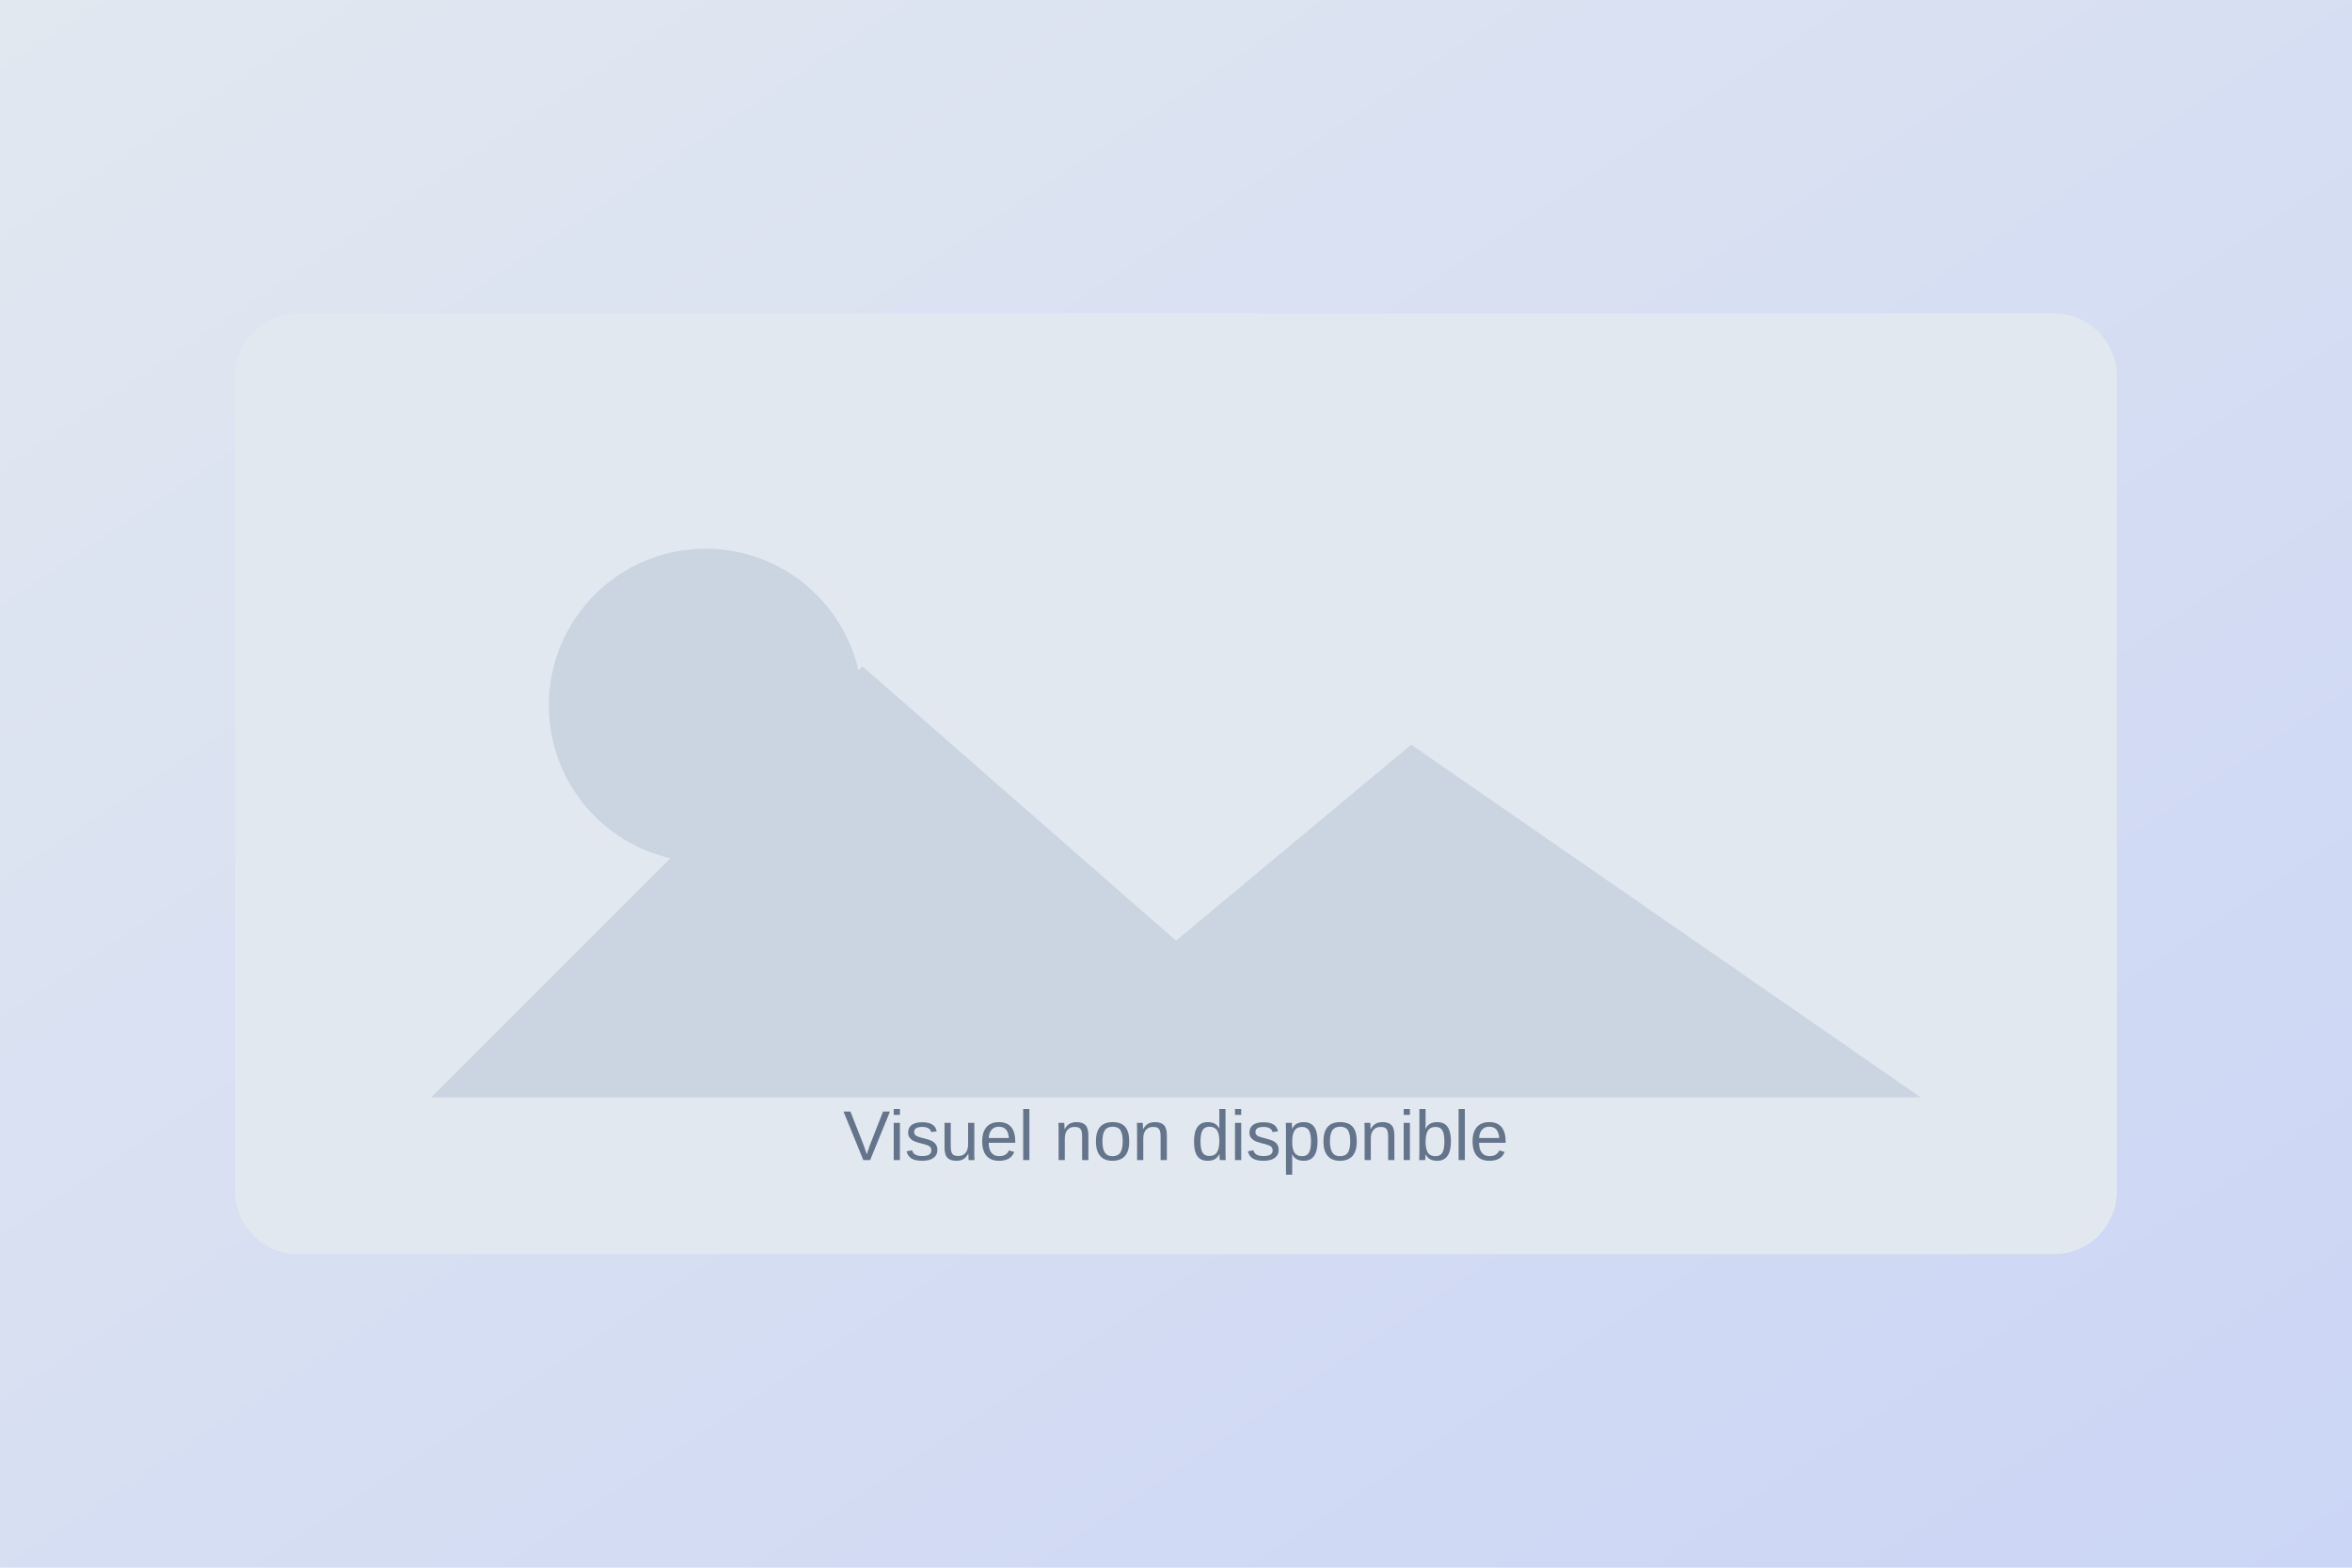
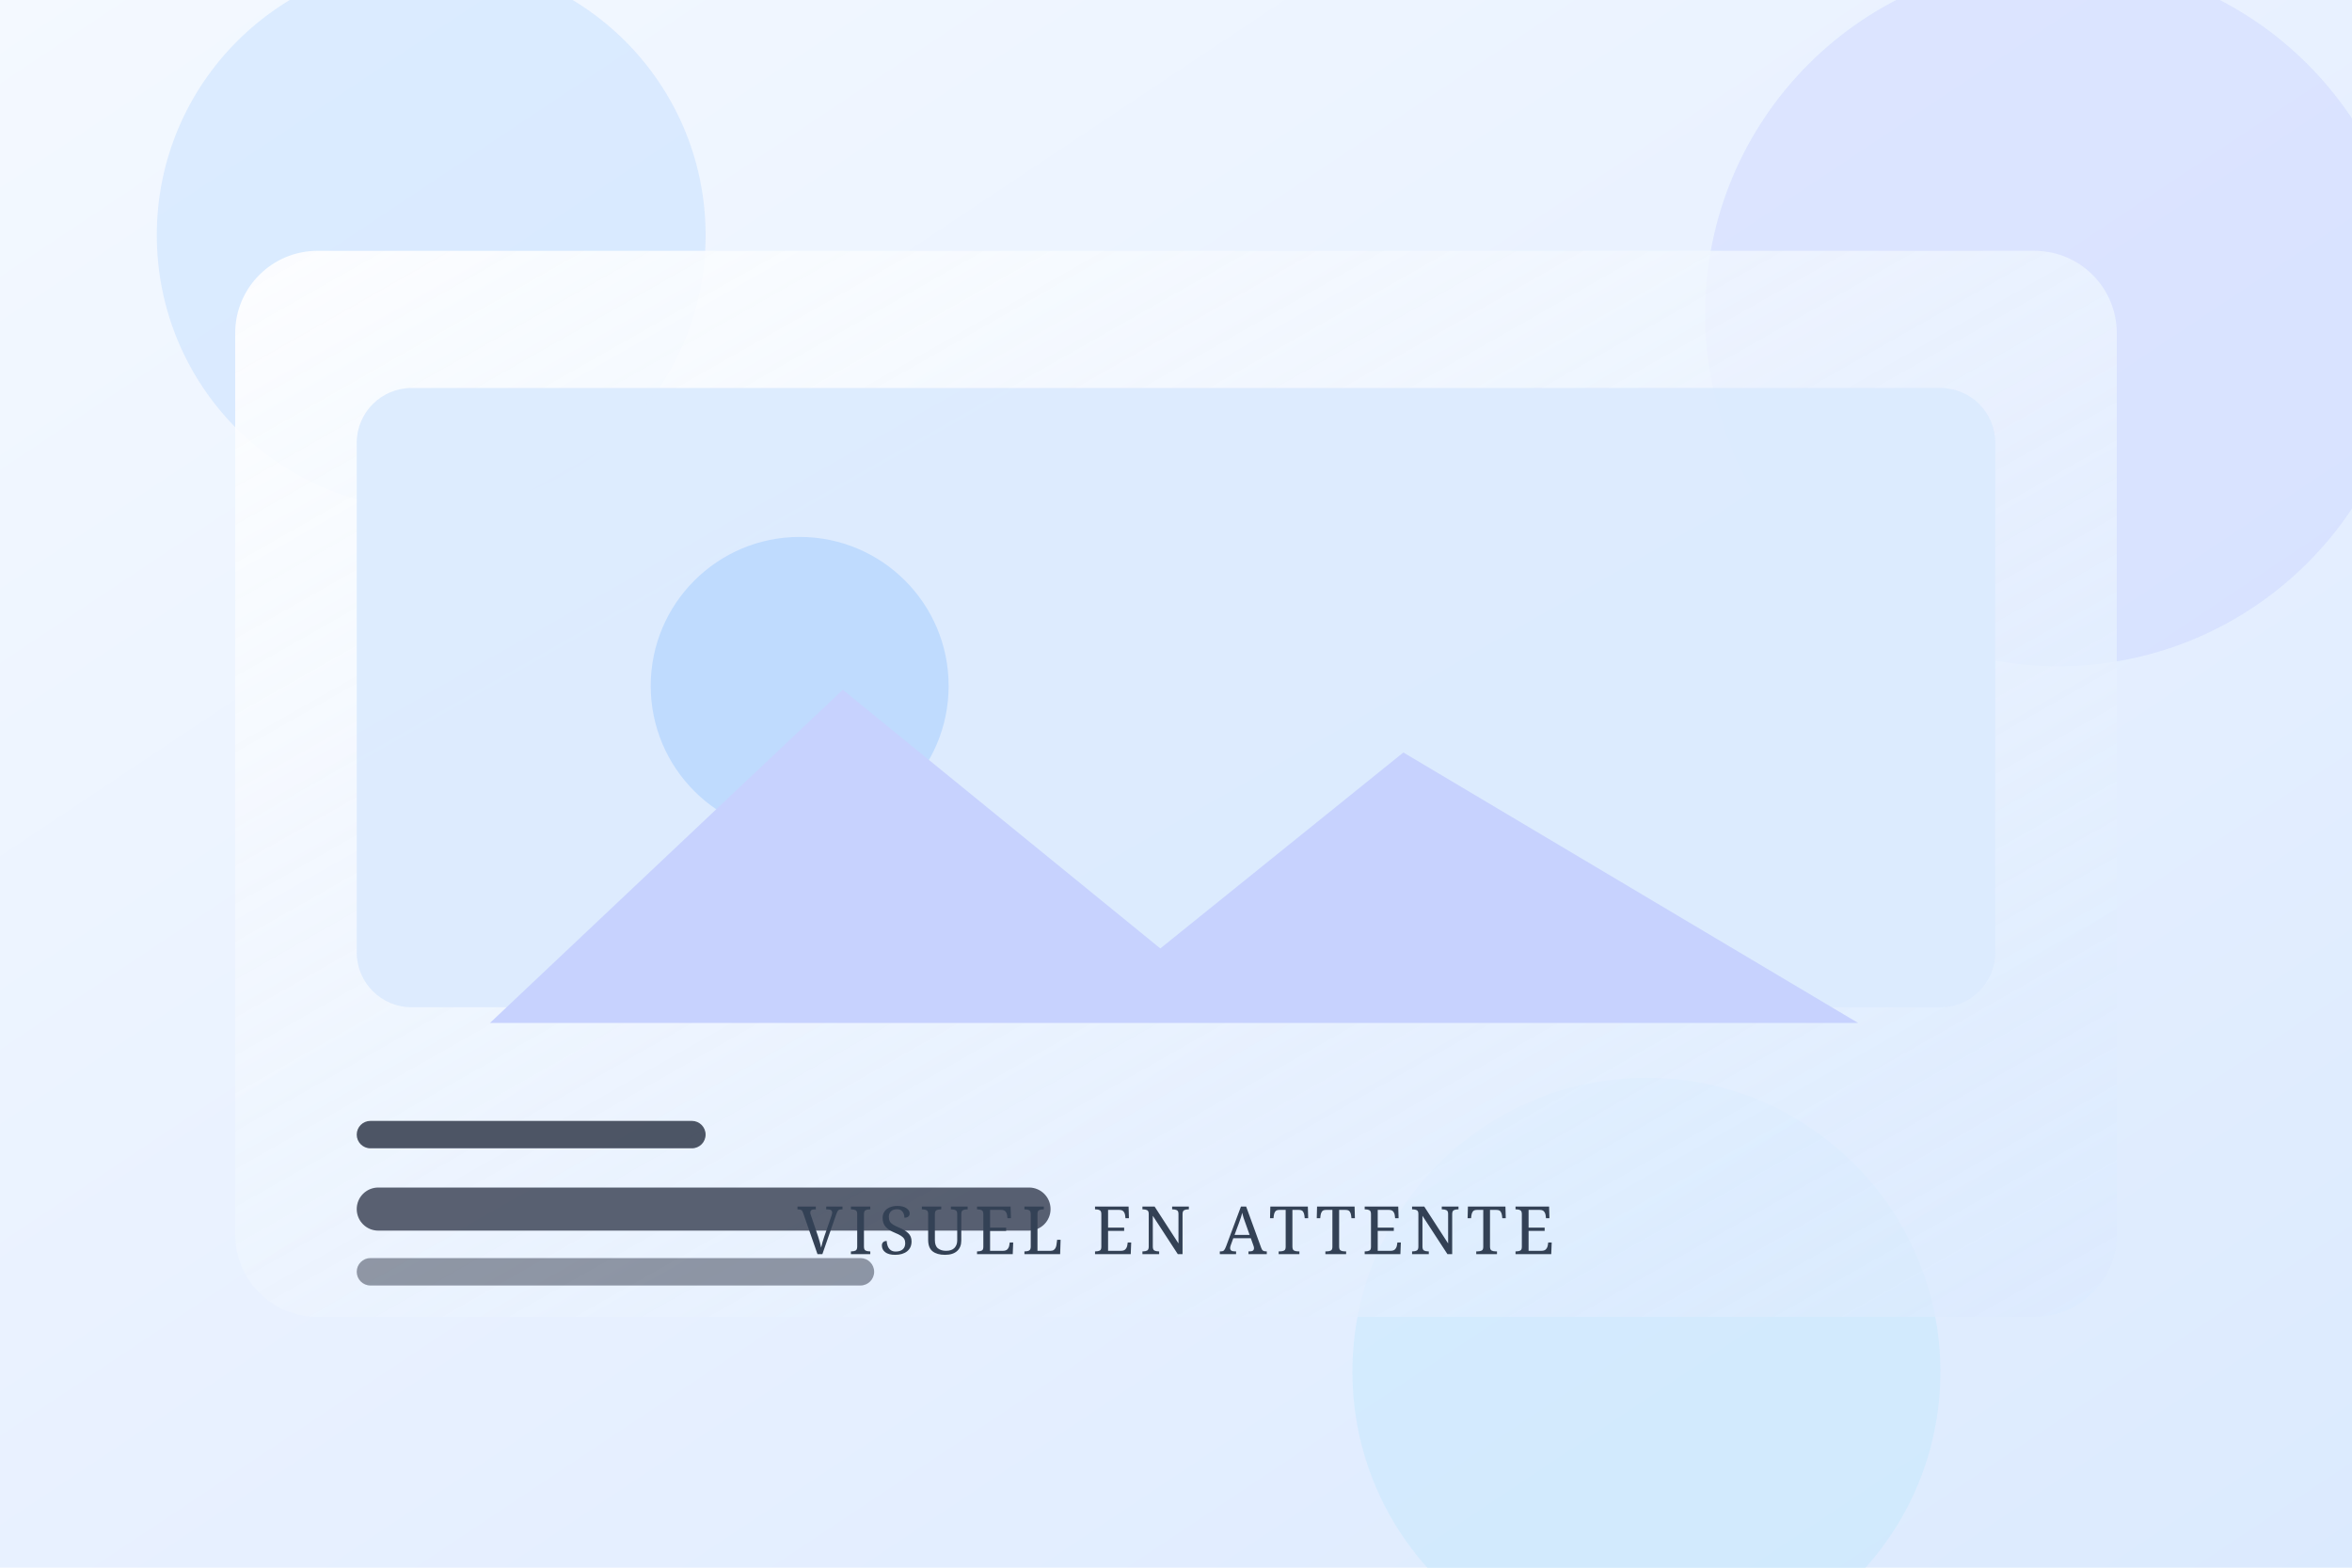
<svg xmlns="http://www.w3.org/2000/svg" viewBox="0 0 1200 800" role="img" aria-label="Image indisponible">
  <defs>
    <linearGradient id="bg" x1="0" y1="0" x2="1" y2="1">
-       <stop offset="0%" stop-color="#e2e8f0" />
-       <stop offset="100%" stop-color="#cbd5f5" />
+       <stop offset="0%" stop-color="#f4f9ff" />
+       <stop offset="55%" stop-color="#e7f0ff" />
+       <stop offset="100%" stop-color="#dbeafe" />
+     </linearGradient>
+     <linearGradient id="panel" x1="0" y1="0" x2="1" y2="1">
+       <stop offset="0%" stop-color="#ffffff" stop-opacity="0.92" />
+       <stop offset="100%" stop-color="#dbeafe" stop-opacity="0.7" />
    </linearGradient>
  </defs>
  <rect width="1200" height="800" fill="url(#bg)" />
-   <g fill="#94a3b8">
-     <rect x="120" y="160" width="960" height="480" rx="32" ry="32" fill="#e2e8f0" />
-     <circle cx="360" cy="360" r="80" fill="#cbd5e1" />
-     <path d="M220 560 L440 340 L600 480 L720 380 L980 560 Z" fill="#cbd5e1" />
+   <circle cx="220" cy="120" r="140" fill="#bfdbfe" opacity="0.45" />
+   <circle cx="1050" cy="160" r="180" fill="#c7d2fe" opacity="0.42" />
+   <circle cx="840" cy="700" r="150" fill="#bae6fd" opacity="0.36" />
+   <rect x="120" y="128" width="960" height="544" rx="42" ry="42" fill="url(#panel)" />
+   <rect x="182" y="198" width="836" height="316" rx="28" ry="28" fill="#dbeafe" opacity="0.92" />
+   <circle cx="408" cy="350" r="76" fill="#bfdbfe" />
+   <path d="M250 522 L430 352 L592 484 L716 384 L948 522 Z" fill="#c7d2fe" />
+   <g fill="#0f172a" opacity="0.72">
+     <rect x="182" y="572" width="178" height="14" rx="7" />
+     <rect x="182" y="606" width="354" height="22" rx="11" opacity="0.92" />
+     <rect x="182" y="642" width="264" height="14" rx="7" opacity="0.58" />
  </g>
-   <text x="50%" y="74%" text-anchor="middle" font-family="Arial, sans-serif" font-size="36" fill="#64748b">
-     Visuel non disponible
+   <text x="50%" y="80%" text-anchor="middle" font-family="Fraunces, Georgia, serif" font-size="34" fill="#334155" letter-spacing="3">
+     VISUEL EN ATTENTE
  </text>
</svg>
